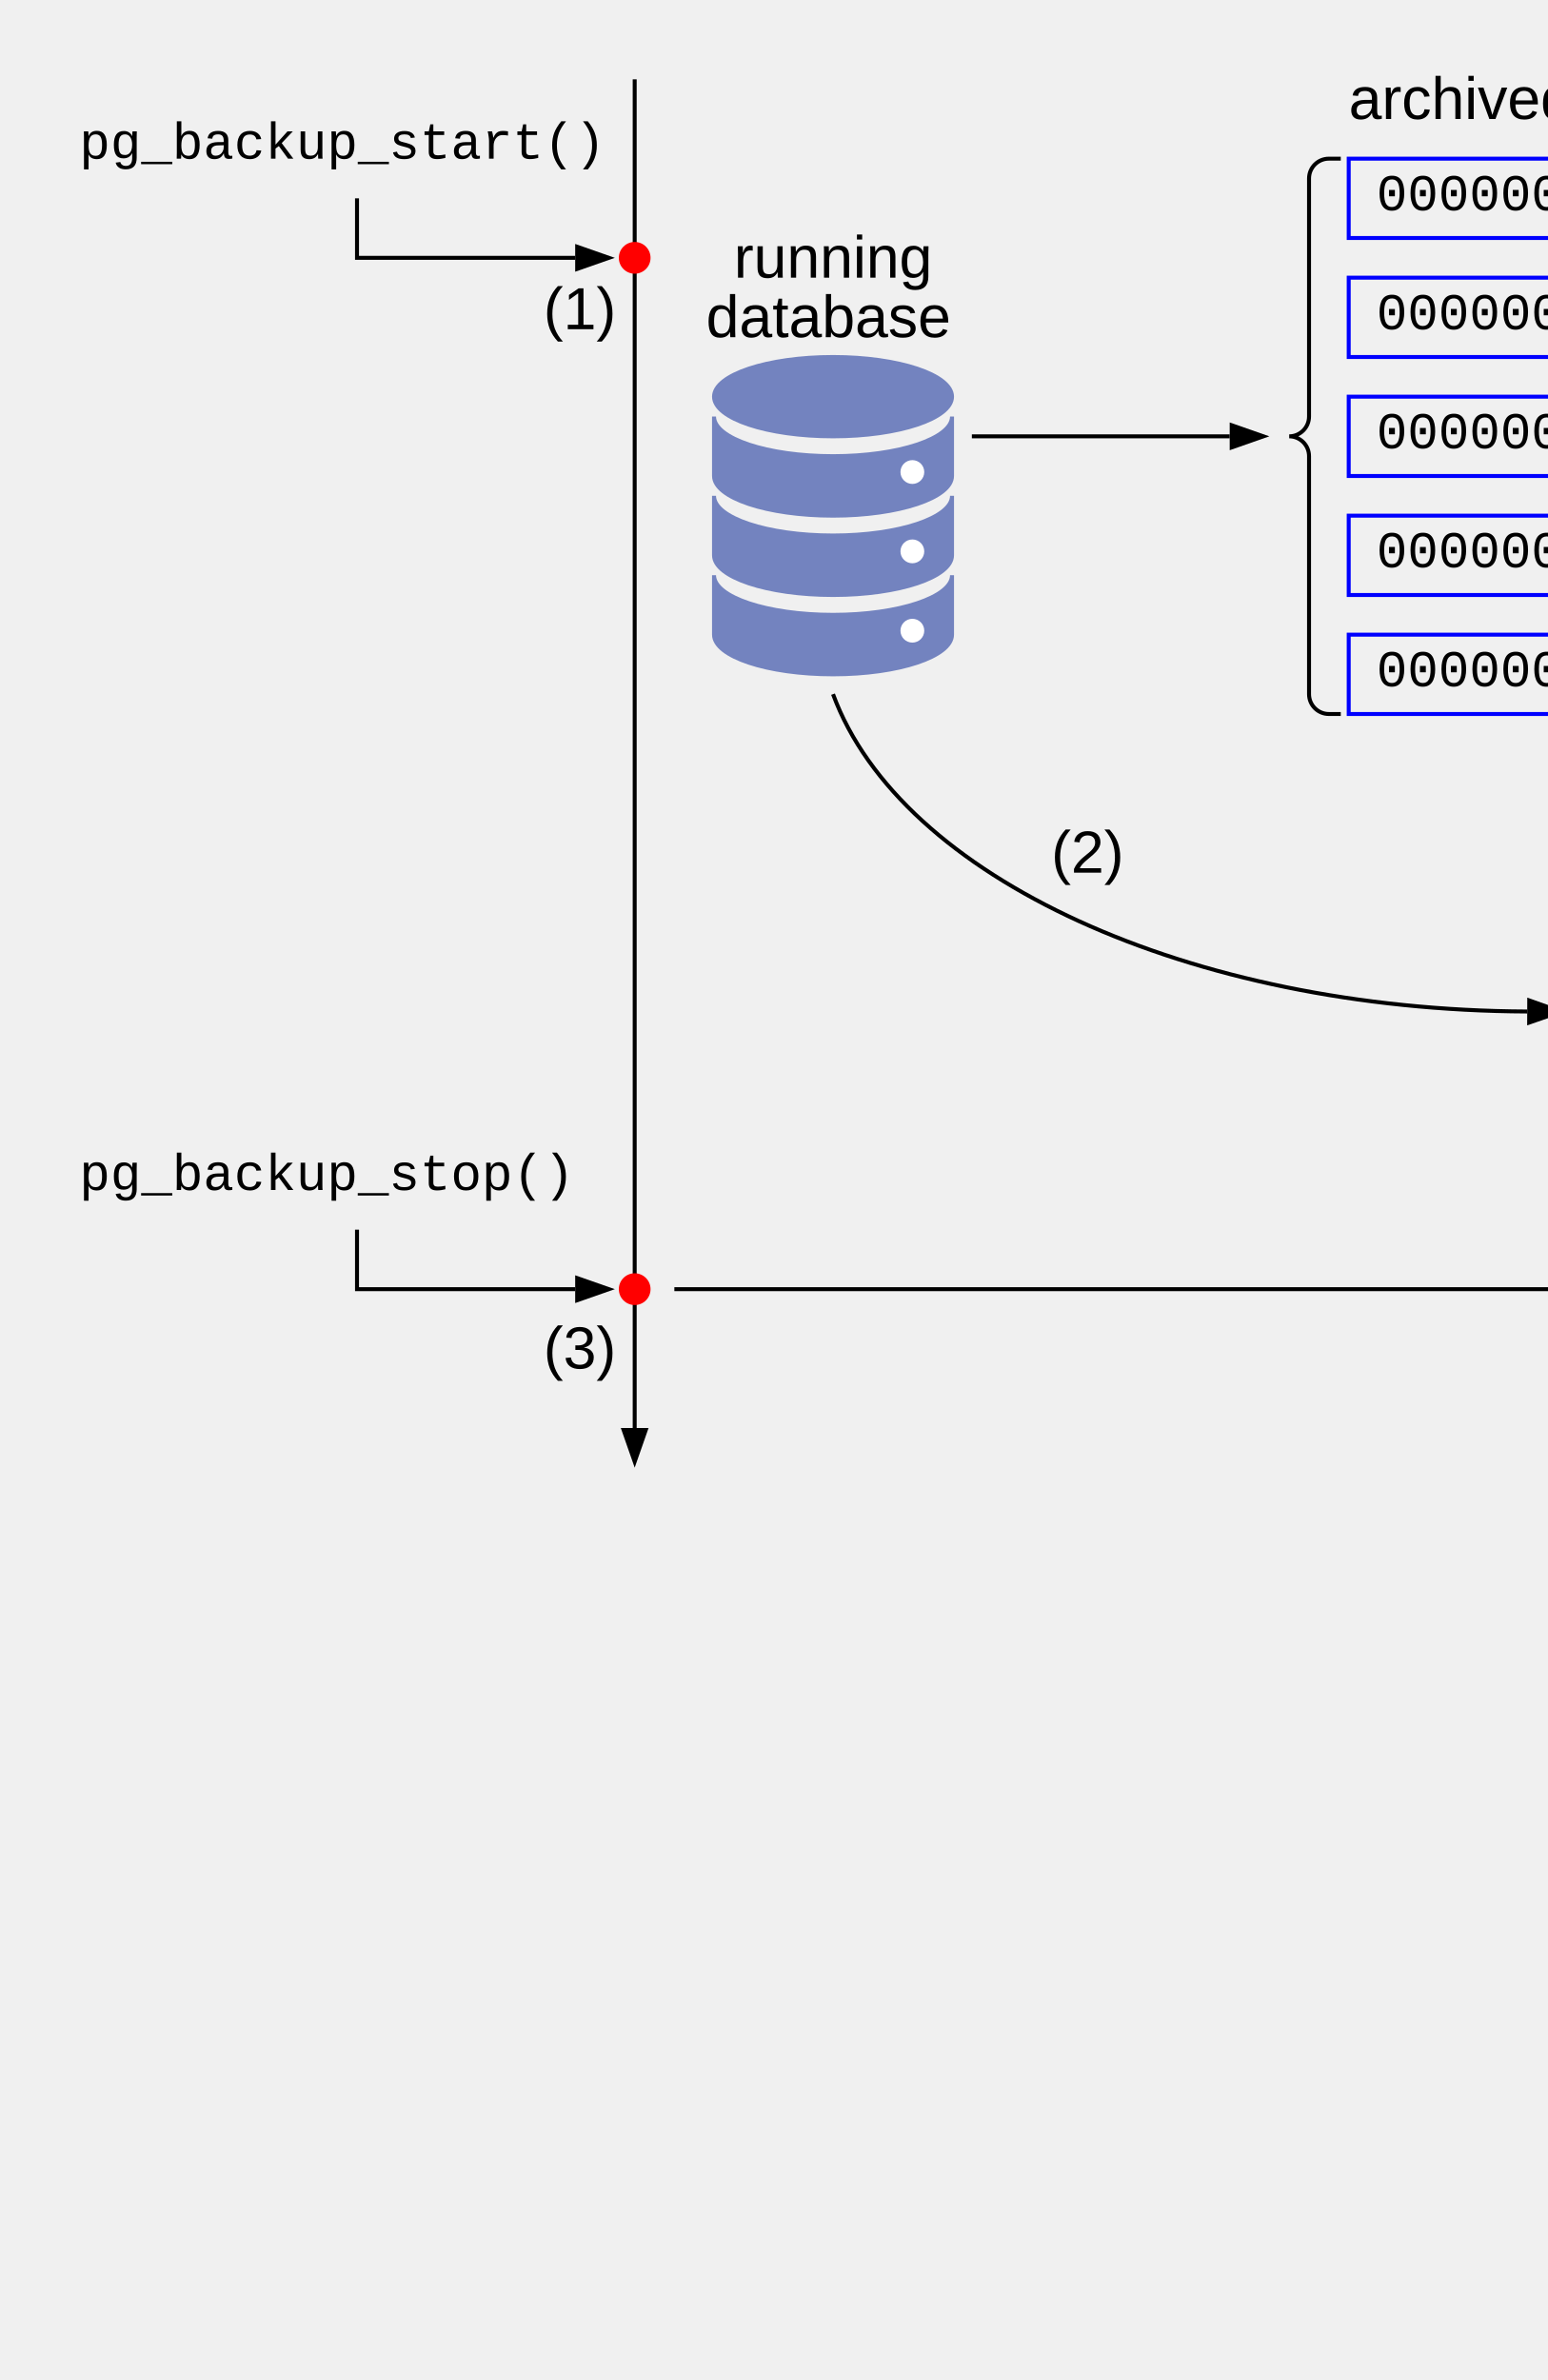
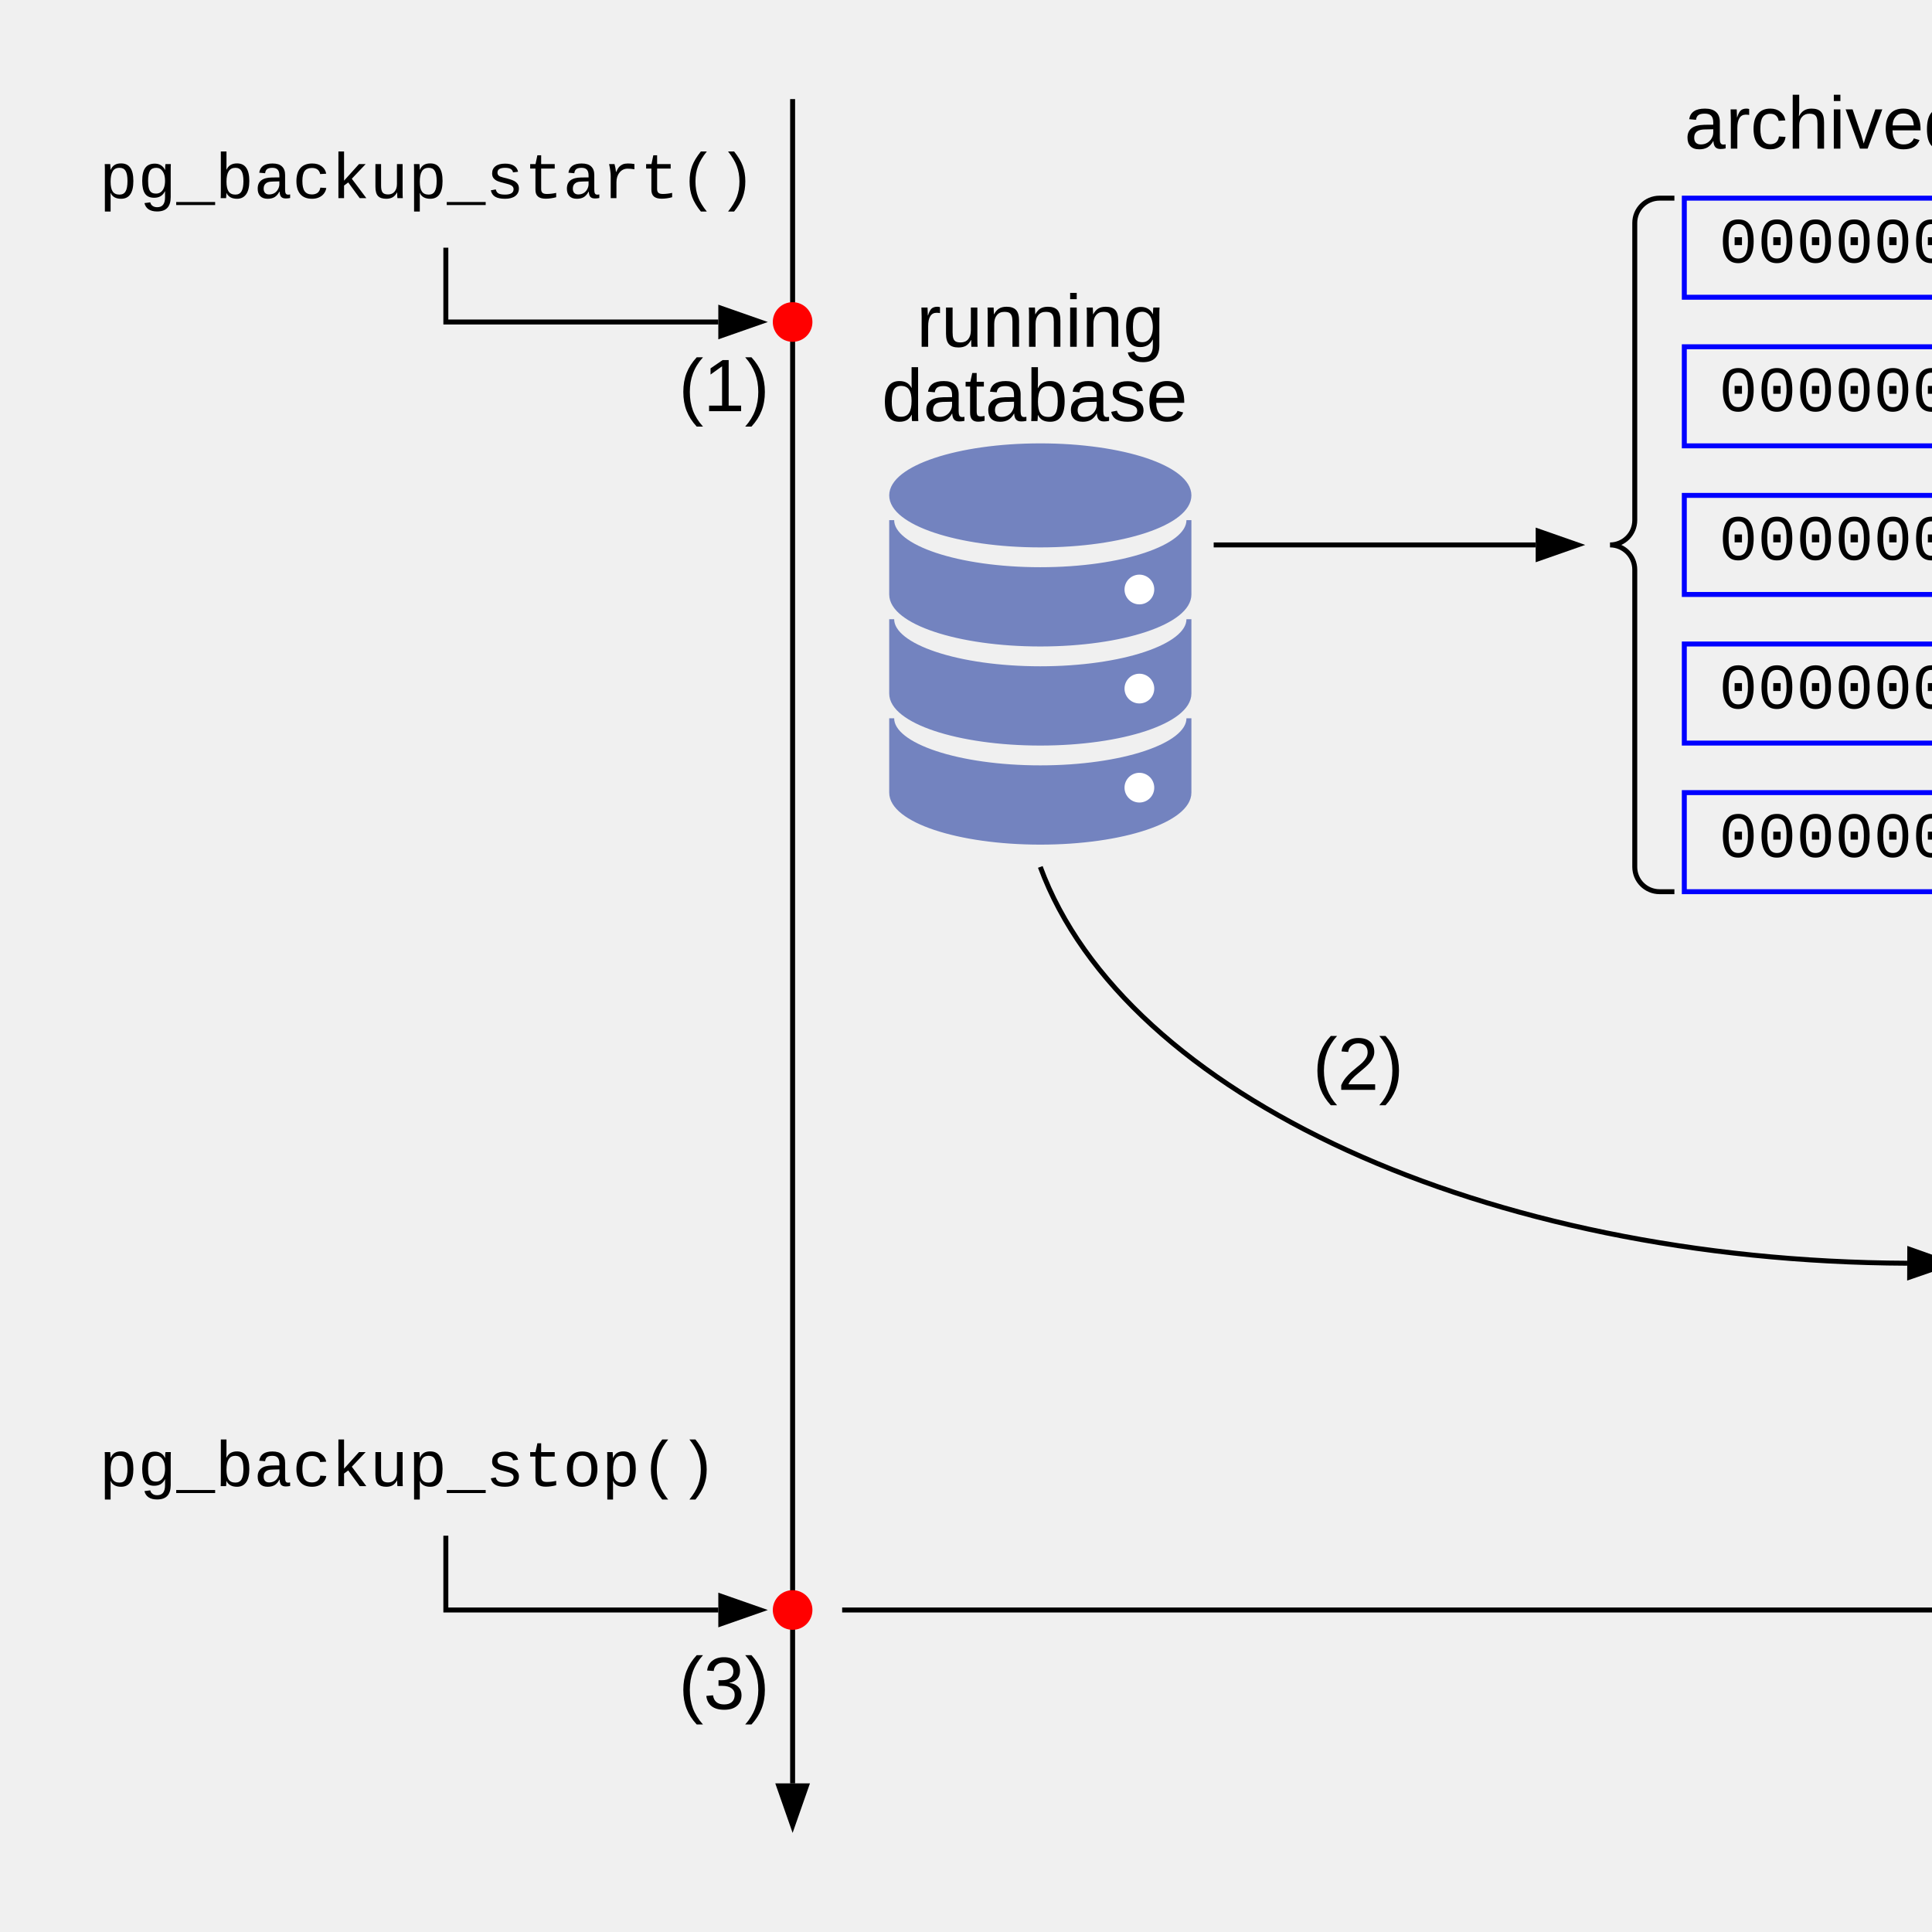
- <svg xmlns="http://www.w3.org/2000/svg" version="1.1" width="390" height="600">
+ <svg xmlns="http://www.w3.org/2000/svg" version="1.1" width="390" height="390">
  <defs>
    <marker id="arrowhead" markerWidth="10" markerHeight="7" refX="0" refY="3.5" orient="auto">
      <polygon points="0 0, 10 3.5, 0 7" />
    </marker>
  </defs>
  <path d="M 160 20 V 360 " stroke="#000000" stroke-width="1" fill="none" marker-end="url(#arrowhead)" />
  <text x="20" y="40" style="font-size:13px;font-family:'Courier New'">pg_backup_start()</text>
  <text x="20" y="300" style="font-size:13px;font-family:'Courier New'">pg_backup_stop()</text>
  <path d="M 90 50 v 15 h 55 " stroke="#000000" stroke-width="1" fill="none" marker-end="url(#arrowhead)" />
  <path d="M 90 310 v 15 h 55 " stroke="#000000" stroke-width="1" fill="none" marker-end="url(#arrowhead)" />
  <circle cx="160" cy="65" r="4" fill="#FF0000" />
  <circle cx="160" cy="325" r="4" fill="#FF0000" />
  <text x="137" y="83" style="font-size:15px;font-family:'Arial'">(1)</text>
  <text x="137" y="345" style="font-size:15px;font-family:'Arial'">(3)</text>
  <text x="265" y="220" style="font-size:15px;font-family:'Arial'">(2)</text>
  <path d="M 170 325 H 445 " stroke="#000000" stroke-width="1" fill="none" marker-end="url(#arrowhead)" />
  <text x="340" y="30" style="font-size:15px;font-family:'Arial'">archived WAL segments:</text>
  <rect x="340" y="40" width="200" height="20" style="fill:none;stroke:#0000FF;stroke-width:1" />
  <rect x="340" y="70" width="200" height="20" style="fill:none;stroke:#0000FF;stroke-width:1" />
  <rect x="340" y="100" width="200" height="20" style="fill:none;stroke:#0000FF;stroke-width:1" />
  <rect x="340" y="130" width="200" height="20" style="fill:none;stroke:#0000FF;stroke-width:1" />
  <rect x="340" y="160" width="200" height="20" style="fill:none;stroke:#0000FF;stroke-width:1" />
  <text x="347" y="53" style="font-size:13px;font-family:'Courier New'">0000000B000000A6000000FD</text>
  <text x="347" y="83" style="font-size:13px;font-family:'Courier New'">0000000B000000A6000000FE</text>
  <text x="347" y="113" style="font-size:13px;font-family:'Courier New'">0000000B000000A6000000FF</text>
  <text x="347" y="143" style="font-size:13px;font-family:'Courier New'">0000000B000000A700000000</text>
  <text x="347" y="173" style="font-size:13px;font-family:'Courier New'">0000000B000000A700000001</text>
  <path d="M 338 40 h -3 a 5 5 0 0 0 -5 5 v 60 a 5 5 0 0 1 -5 5 a 5 5 0 0 1 5 5 v 60 a 5 5 0 0 0 5 5 h 3" stroke="#000000" stroke-width="1" fill="none" />
  <path d="M 245 110 h 65 " stroke="#000000" stroke-width="1" fill="none" marker-end="url(#arrowhead)" />
  <path d="M 460 320 v 20 h 80 v -40 h -60 z" stroke="#0000FF" stroke-width="1" fill="rgb(248,206,204)" />
  <path d="M 460 320 h 20 v -20" stroke="#0000FF" stroke-width="1" fill="rgb(248,206,204)" />
  <text x="455" y="355" style="font-size:13px;font-family:'Courier New'">backup_label</text>
  <path d="M 545 40 h 5 a 10 10 0 0 1 10 10 v 130 a 10 10 0 0 0 10 10 a 10 10 0 0 0 -10 10 v 130 a 10 10 0 0 1 -10 10 h -5" stroke="#000000" stroke-width="1" fill="none" />
  <text x="185" y="70" style="font-size:15px;font-family:'Arial'">running</text>
  <text x="178" y="85" style="font-size:15px;font-family:'Arial'">database</text>
  <g transform="translate(180, 90)">
    <ellipse cx="30" cy="10" rx="30" ry="10" style="fill:rgb(115,131,191);stroke:rgb(115,131,191);stroke-width:1" />
    <path d="M 0 15 a 30 10 0 0 0 60 0 v 15 a 30 10 0 0 1 -60 0 v -15" stroke="rgb(115,131,191)" stroke-width="1" fill="rgb(115,131,191)" />
    <path d="M 0 35 a 30 10 0 0 0 60 0 v 15 a 30 10 0 0 1 -60 0 v -15" stroke="rgb(115,131,191)" stroke-width="1" fill="rgb(115,131,191)" />
    <path d="M 0 55 a 30 10 0 0 0 60 0 v 15 a 30 10 0 0 1 -60 0 v -15" stroke="rgb(115,131,191)" stroke-width="1" fill="rgb(115,131,191)" />
    <circle cx="50" cy="29" r="3" fill="#FFFFFF" />
    <circle cx="50" cy="49" r="3" fill="#FFFFFF" />
    <circle cx="50" cy="69" r="3" fill="#FFFFFF" />
  </g>
  <path d="M 210 175 a 180 100 0 0 0 175 80 " stroke="#000000" stroke-width="1" fill="none" marker-end="url(#arrowhead)" />
  <text x="477" y="240" style="font-size:15px;font-family:'Arial'">backup</text>
  <text x="470" y="255" style="font-size:15px;font-family:'Arial'">database</text>
  <g transform="translate(400, 210)">
    <ellipse cx="30" cy="10" rx="30" ry="10" style="fill:rgb(115,131,191);stroke:rgb(115,131,191);stroke-width:1" />
    <path d="M 0 15 a 30 10 0 0 0 60 0 v 15 a 30 10 0 0 1 -60 0 v -15" stroke="rgb(115,131,191)" stroke-width="1" fill="rgb(115,131,191)" />
    <path d="M 0 35 a 30 10 0 0 0 60 0 v 15 a 30 10 0 0 1 -60 0 v -15" stroke="rgb(115,131,191)" stroke-width="1" fill="rgb(115,131,191)" />
    <path d="M 0 55 a 30 10 0 0 0 60 0 v 15 a 30 10 0 0 1 -60 0 v -15" stroke="rgb(115,131,191)" stroke-width="1" fill="rgb(115,131,191)" />
    <circle cx="50" cy="29" r="3" fill="#FFFFFF" />
    <circle cx="50" cy="49" r="3" fill="#FFFFFF" />
    <circle cx="50" cy="69" r="3" fill="#FFFFFF" />
  </g>
</svg>
